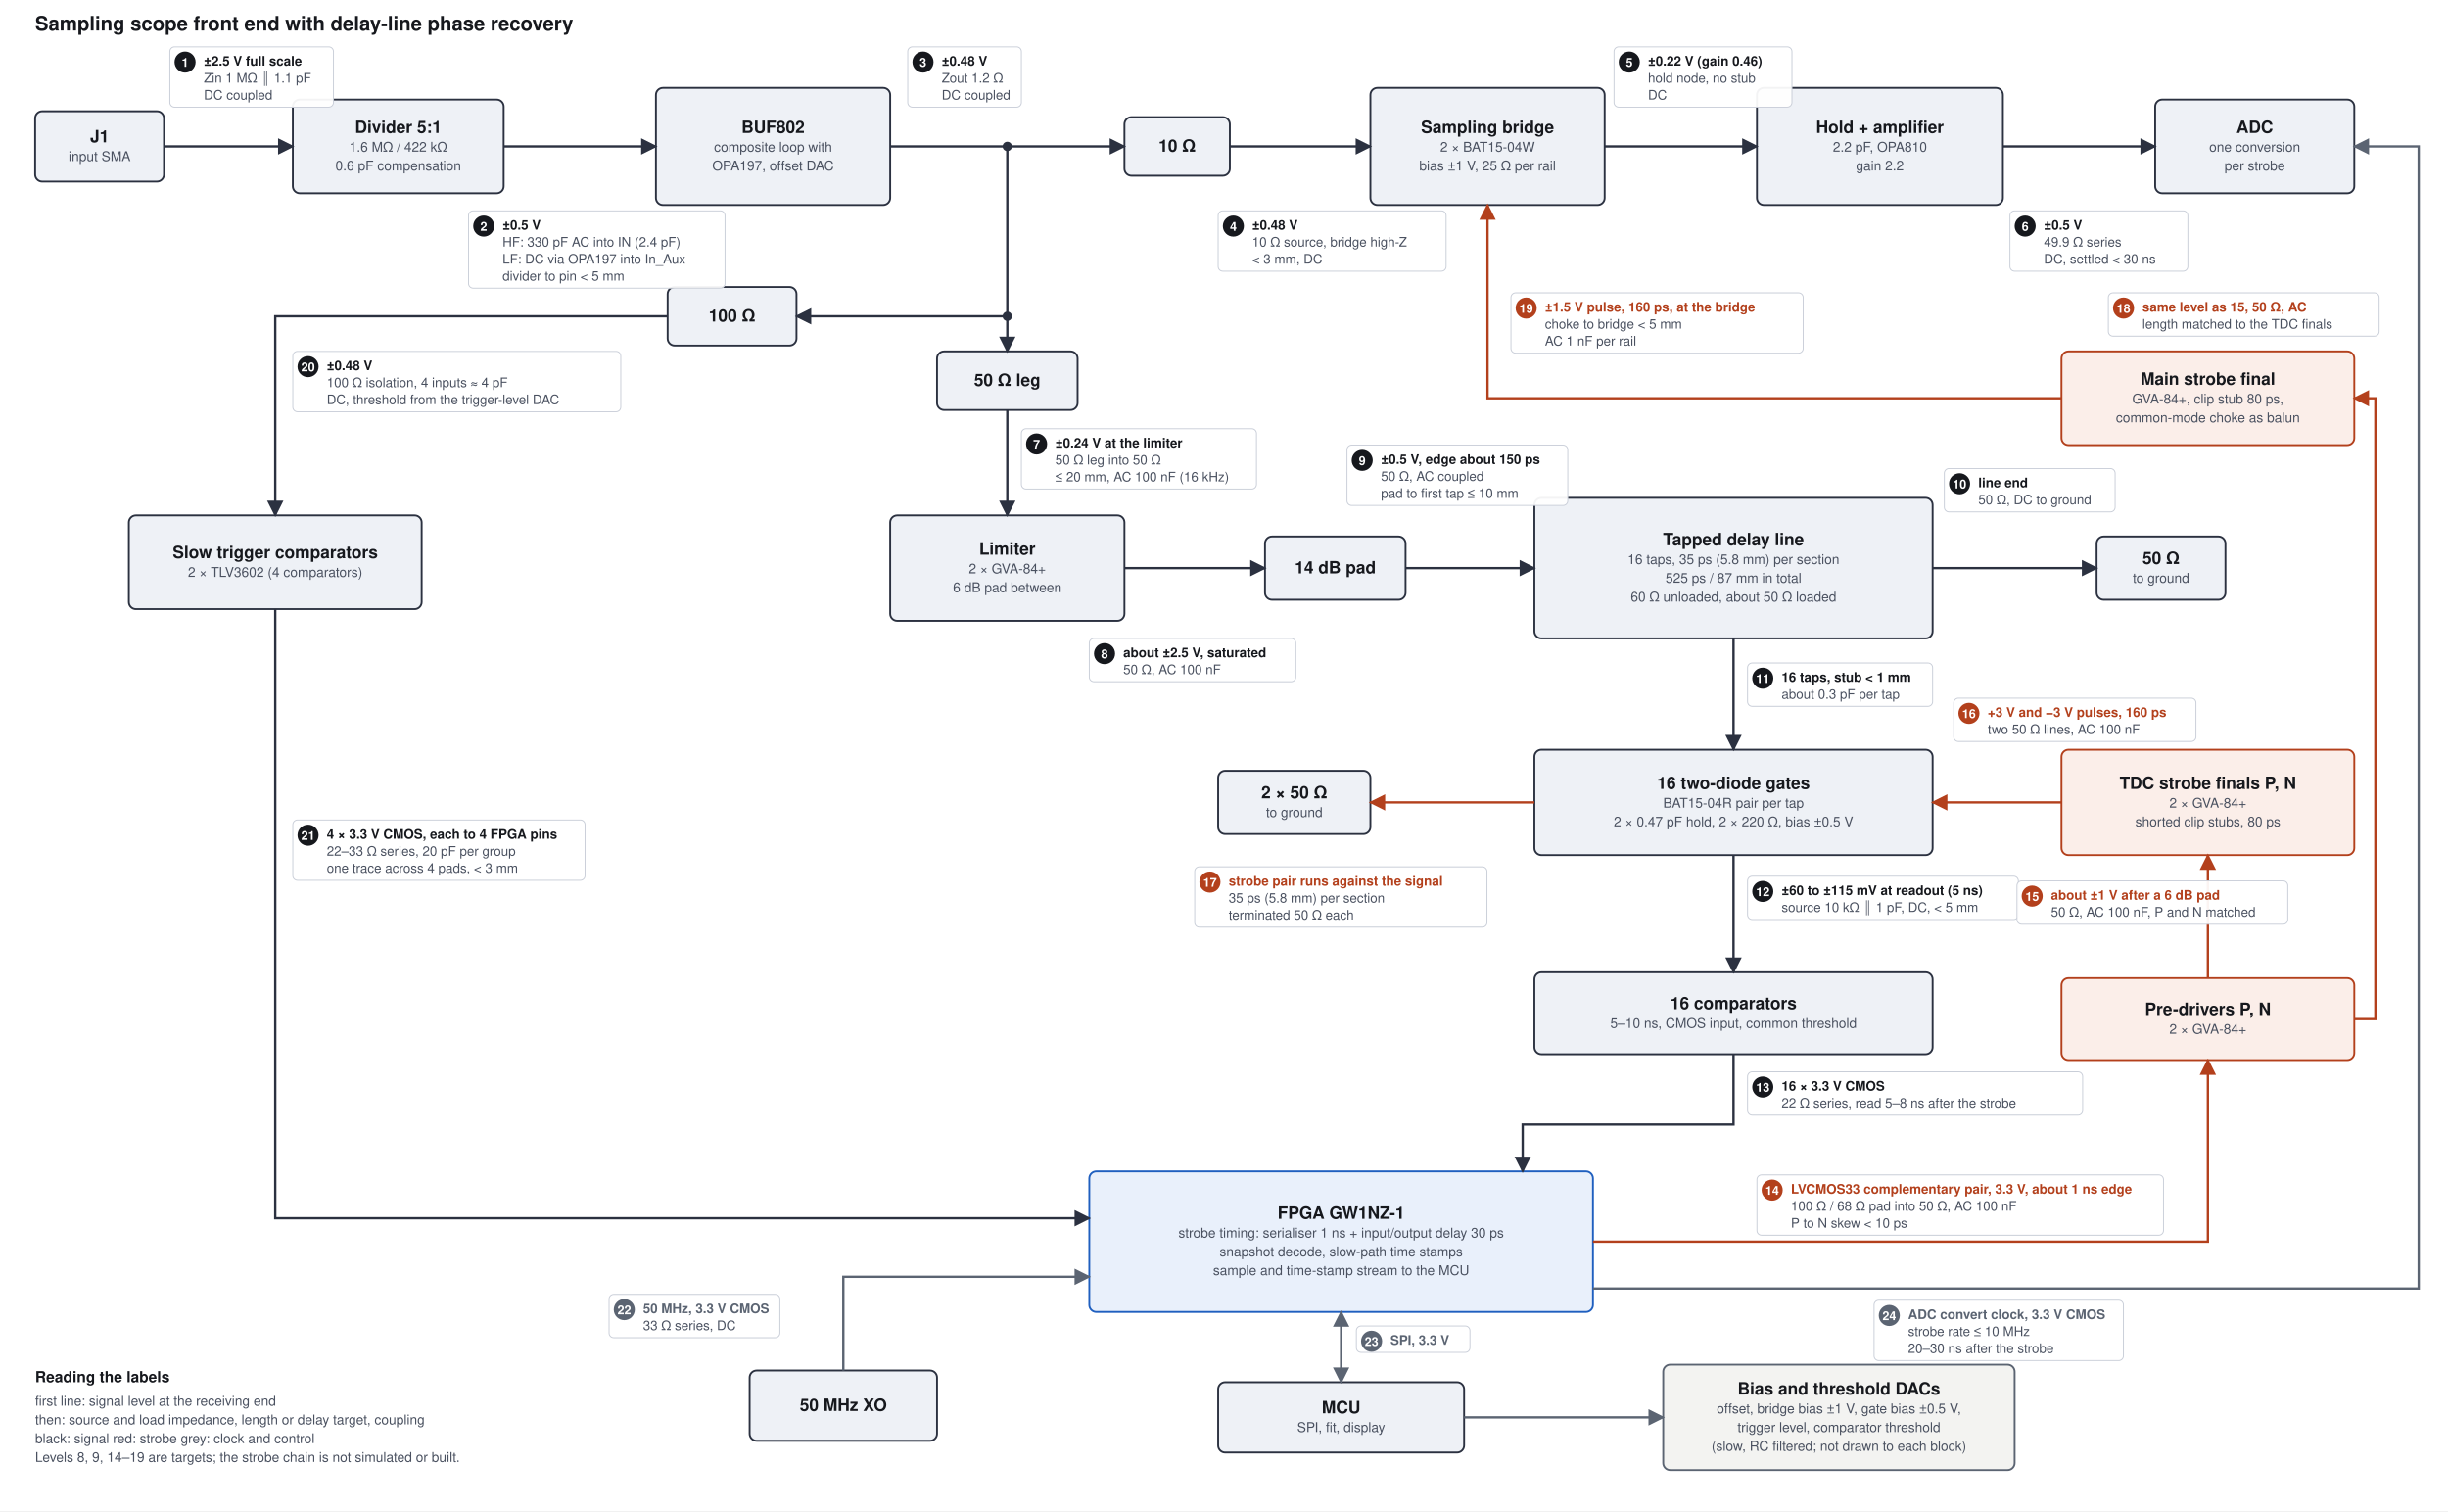
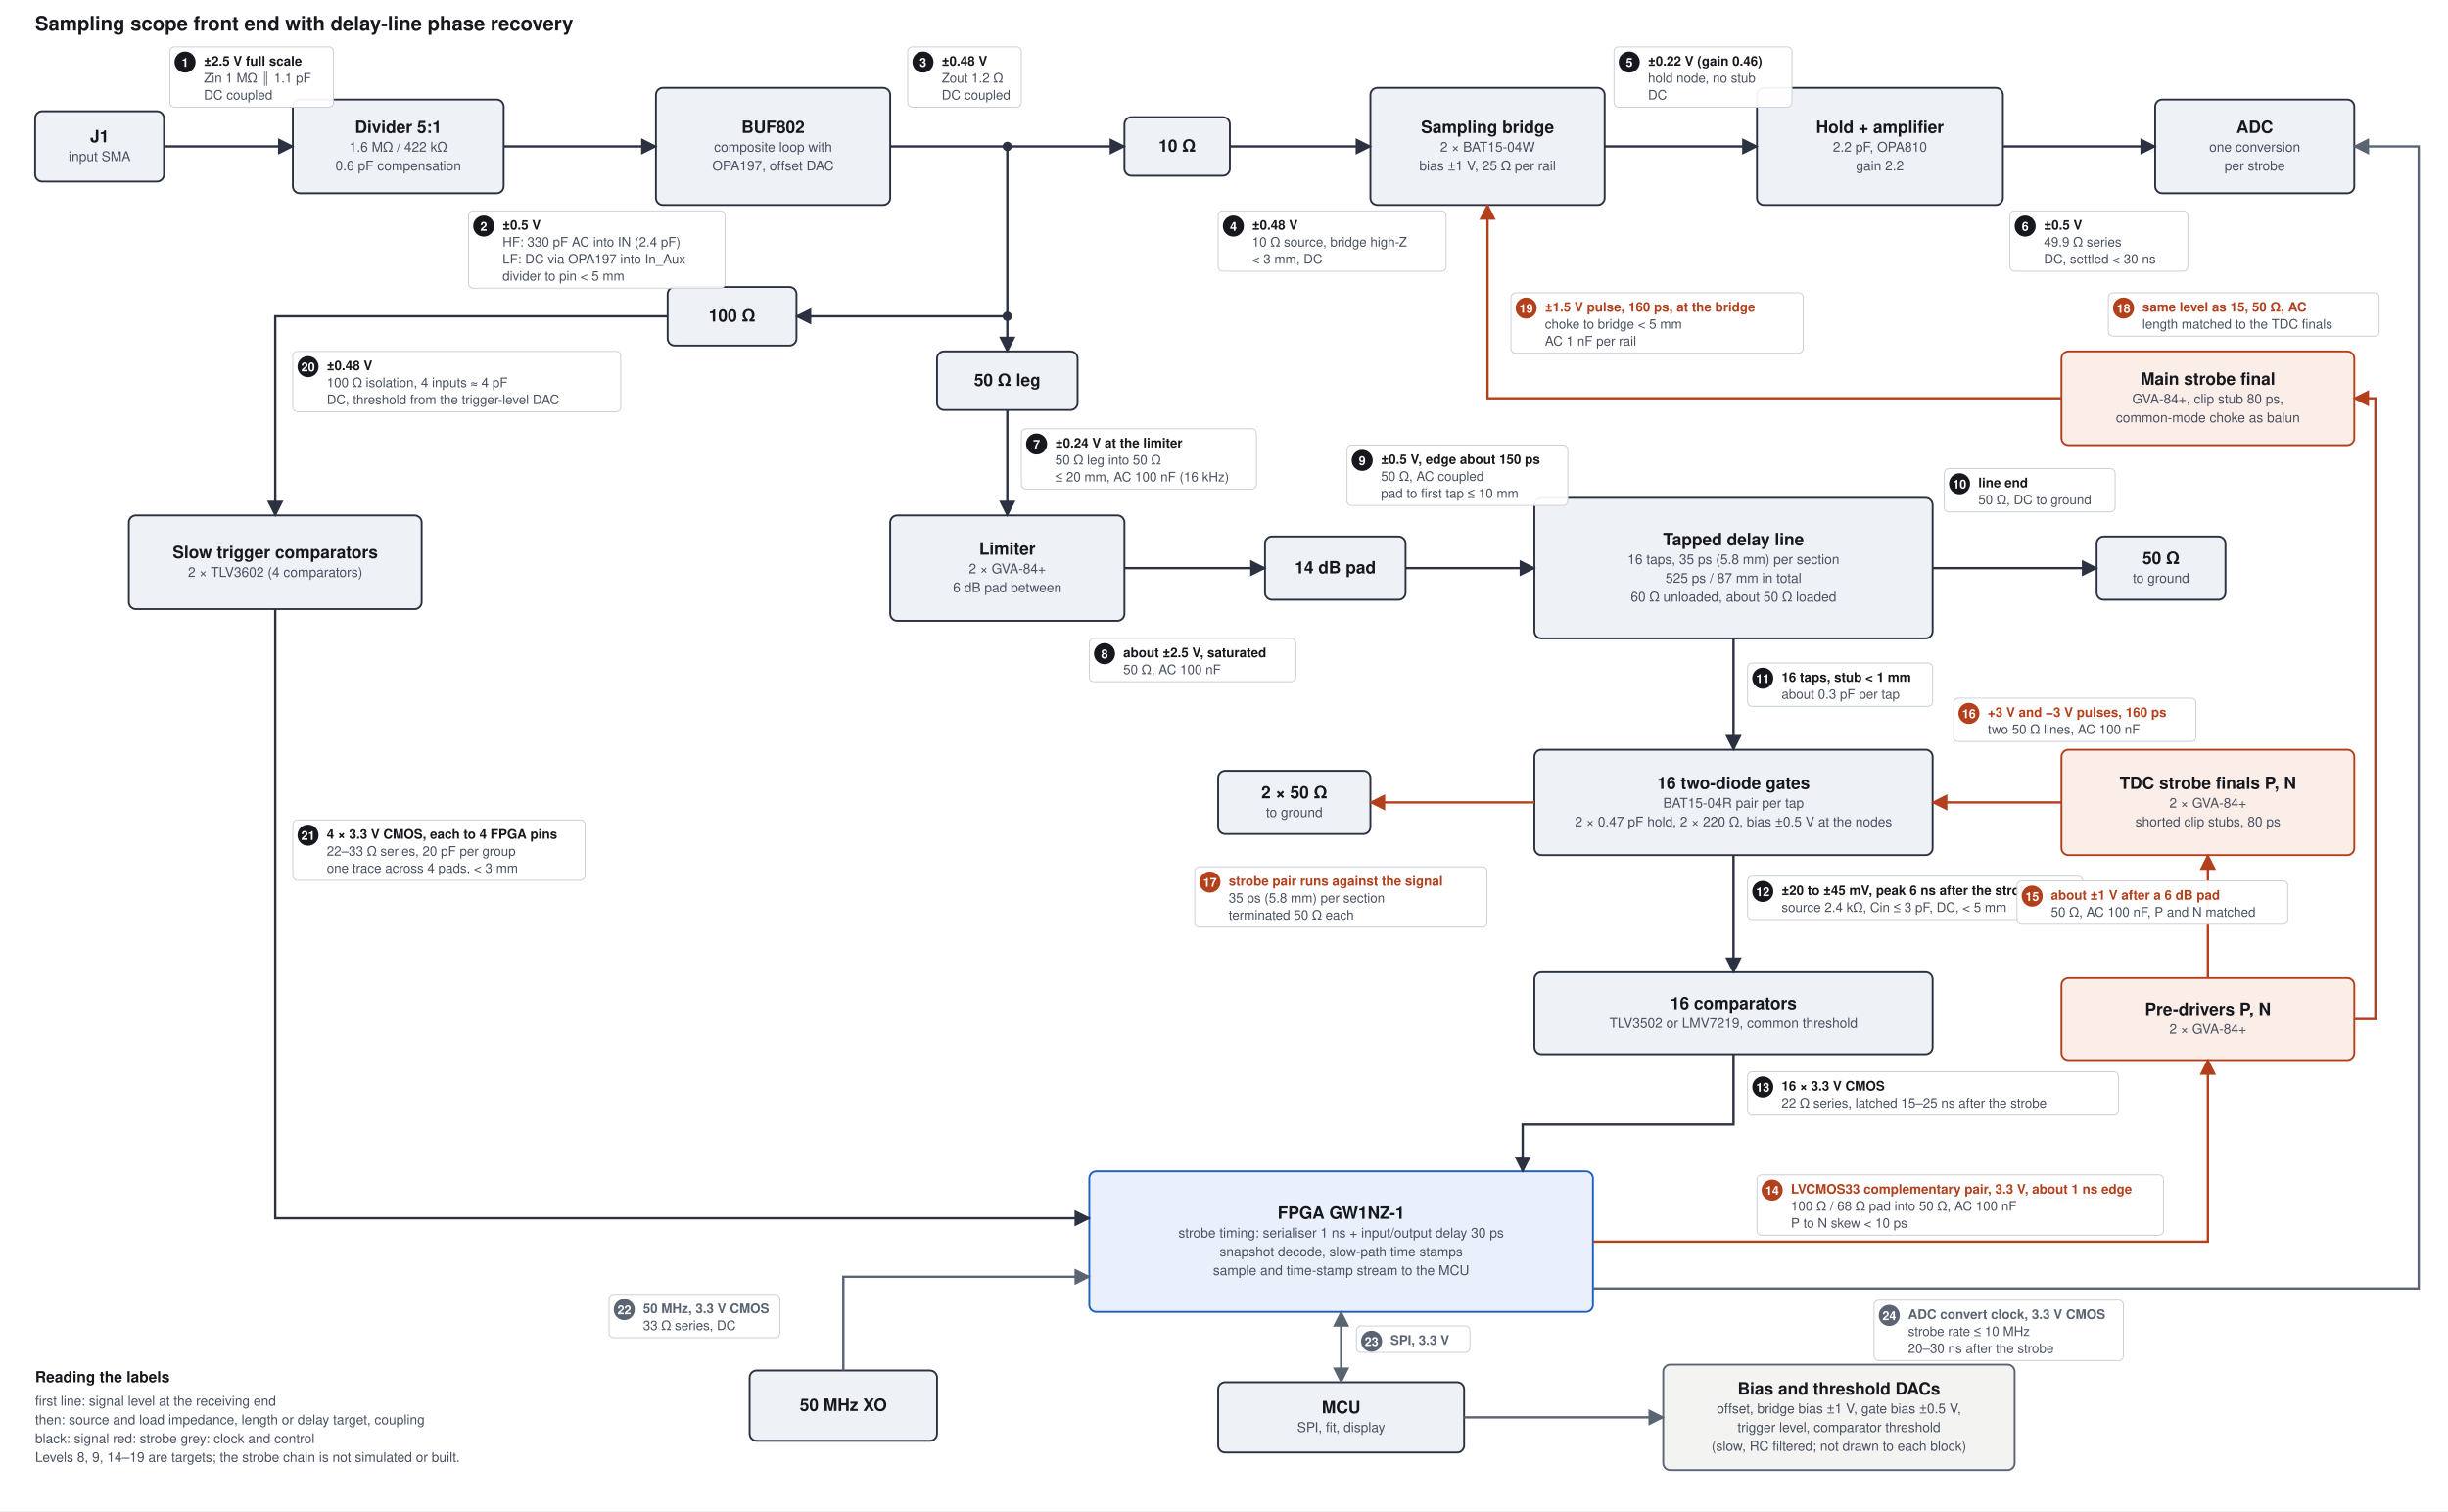
<svg xmlns="http://www.w3.org/2000/svg" viewBox="0 0 2090 1290" width="2090" height="1290" font-family="Helvetica, Arial, sans-serif">
  <defs>
    <marker id="ah-2b3140" viewBox="0 0 10 10" refX="9" refY="5" markerWidth="7" markerHeight="7" orient="auto">
      <path d="M0,0 L10,5 L0,10 z" fill="#2b3140" />
    </marker>
    <marker id="as-2b3140" viewBox="0 0 10 10" refX="1" refY="5" markerWidth="7" markerHeight="7" orient="auto">
      <path d="M10,0 L0,5 L10,10 z" fill="#2b3140" />
    </marker>
    <marker id="ah-b3401c" viewBox="0 0 10 10" refX="9" refY="5" markerWidth="7" markerHeight="7" orient="auto">
      <path d="M0,0 L10,5 L0,10 z" fill="#b3401c" />
    </marker>
    <marker id="as-b3401c" viewBox="0 0 10 10" refX="1" refY="5" markerWidth="7" markerHeight="7" orient="auto">
      <path d="M10,0 L0,5 L10,10 z" fill="#b3401c" />
    </marker>
    <marker id="ah-5b6472" viewBox="0 0 10 10" refX="9" refY="5" markerWidth="7" markerHeight="7" orient="auto">
      <path d="M0,0 L10,5 L0,10 z" fill="#5b6472" />
    </marker>
    <marker id="as-5b6472" viewBox="0 0 10 10" refX="1" refY="5" markerWidth="7" markerHeight="7" orient="auto">
      <path d="M10,0 L0,5 L10,10 z" fill="#5b6472" />
    </marker>
  </defs>
  <rect width="2090" height="1290" fill="#ffffff" />
  <text x="30" y="26" font-size="17" font-weight="700" fill="#16181d">Sampling scope front end with delay-line phase recovery</text>
  <rect x="30" y="95" width="110" height="60" rx="6" fill="#eef1f6" stroke="#2b3140" stroke-width="1.6" />
  <text x="85.0" y="121.5" text-anchor="middle" font-size="14.5" font-weight="700" fill="#16181d">J1</text>
  <text x="85.0" y="137.5" text-anchor="middle" font-size="11.5" fill="#4a5160">input SMA</text>
  <rect x="250" y="85" width="180" height="80" rx="6" fill="#eef1f6" stroke="#2b3140" stroke-width="1.6" />
  <text x="340.0" y="113.5" text-anchor="middle" font-size="14.5" font-weight="700" fill="#16181d">Divider 5:1</text>
  <text x="340.0" y="129.5" text-anchor="middle" font-size="11.5" fill="#4a5160">1.6 MΩ / 422 kΩ</text>
  <text x="340.0" y="145.5" text-anchor="middle" font-size="11.5" fill="#4a5160">0.6 pF compensation</text>
  <rect x="560" y="75" width="200" height="100" rx="6" fill="#eef1f6" stroke="#2b3140" stroke-width="1.6" />
  <text x="660.0" y="113.5" text-anchor="middle" font-size="14.5" font-weight="700" fill="#16181d">BUF802</text>
  <text x="660.0" y="129.5" text-anchor="middle" font-size="11.5" fill="#4a5160">composite loop with</text>
  <text x="660.0" y="145.5" text-anchor="middle" font-size="11.5" fill="#4a5160">OPA197, offset DAC</text>
  <rect x="960" y="100" width="90" height="50" rx="6" fill="#eef1f6" stroke="#2b3140" stroke-width="1.6" />
  <text x="1005.0" y="129.5" text-anchor="middle" font-size="14.5" font-weight="700" fill="#16181d">10 Ω</text>
  <rect x="1170" y="75" width="200" height="100" rx="6" fill="#eef1f6" stroke="#2b3140" stroke-width="1.6" />
  <text x="1270.0" y="113.5" text-anchor="middle" font-size="14.5" font-weight="700" fill="#16181d">Sampling bridge</text>
  <text x="1270.0" y="129.5" text-anchor="middle" font-size="11.5" fill="#4a5160">2 × BAT15-04W</text>
  <text x="1270.0" y="145.5" text-anchor="middle" font-size="11.5" fill="#4a5160">bias ±1 V, 25 Ω per rail</text>
  <rect x="1500" y="75" width="210" height="100" rx="6" fill="#eef1f6" stroke="#2b3140" stroke-width="1.6" />
  <text x="1605.0" y="113.5" text-anchor="middle" font-size="14.5" font-weight="700" fill="#16181d">Hold + amplifier</text>
  <text x="1605.0" y="129.5" text-anchor="middle" font-size="11.5" fill="#4a5160">2.2 pF, OPA810</text>
  <text x="1605.0" y="145.5" text-anchor="middle" font-size="11.5" fill="#4a5160">gain 2.2</text>
  <rect x="1840" y="85" width="170" height="80" rx="6" fill="#eef1f6" stroke="#2b3140" stroke-width="1.6" />
  <text x="1925.0" y="113.5" text-anchor="middle" font-size="14.5" font-weight="700" fill="#16181d">ADC</text>
  <text x="1925.0" y="129.5" text-anchor="middle" font-size="11.5" fill="#4a5160">one conversion</text>
  <text x="1925.0" y="145.5" text-anchor="middle" font-size="11.5" fill="#4a5160">per strobe</text>
  <rect x="800" y="300" width="120" height="50" rx="6" fill="#eef1f6" stroke="#2b3140" stroke-width="1.6" />
  <text x="860.0" y="329.5" text-anchor="middle" font-size="14.5" font-weight="700" fill="#16181d">50 Ω leg</text>
  <rect x="760" y="440" width="200" height="90" rx="6" fill="#eef1f6" stroke="#2b3140" stroke-width="1.6" />
  <text x="860.0" y="473.5" text-anchor="middle" font-size="14.5" font-weight="700" fill="#16181d">Limiter</text>
  <text x="860.0" y="489.5" text-anchor="middle" font-size="11.5" fill="#4a5160">2 × GVA-84+</text>
  <text x="860.0" y="505.5" text-anchor="middle" font-size="11.5" fill="#4a5160">6 dB pad between</text>
  <rect x="1080" y="458" width="120" height="54" rx="6" fill="#eef1f6" stroke="#2b3140" stroke-width="1.6" />
  <text x="1140.0" y="489.5" text-anchor="middle" font-size="14.5" font-weight="700" fill="#16181d">14 dB pad</text>
  <rect x="1310" y="425" width="340" height="120" rx="6" fill="#eef1f6" stroke="#2b3140" stroke-width="1.6" />
  <text x="1480.0" y="465.5" text-anchor="middle" font-size="14.5" font-weight="700" fill="#16181d">Tapped delay line</text>
  <text x="1480.0" y="481.5" text-anchor="middle" font-size="11.5" fill="#4a5160">16 taps, 35 ps (5.8 mm) per section</text>
  <text x="1480.0" y="497.5" text-anchor="middle" font-size="11.5" fill="#4a5160">525 ps / 87 mm in total</text>
  <text x="1480.0" y="513.5" text-anchor="middle" font-size="11.5" fill="#4a5160">60 Ω unloaded, about 50 Ω loaded</text>
  <rect x="1790" y="458" width="110" height="54" rx="6" fill="#eef1f6" stroke="#2b3140" stroke-width="1.6" />
  <text x="1845.0" y="481.5" text-anchor="middle" font-size="14.5" font-weight="700" fill="#16181d">50 Ω</text>
  <text x="1845.0" y="497.5" text-anchor="middle" font-size="11.5" fill="#4a5160">to ground</text>
  <rect x="1310" y="640" width="340" height="90" rx="6" fill="#eef1f6" stroke="#2b3140" stroke-width="1.6" />
  <text x="1480.0" y="673.5" text-anchor="middle" font-size="14.5" font-weight="700" fill="#16181d">16 two-diode gates</text>
  <text x="1480.0" y="689.5" text-anchor="middle" font-size="11.5" fill="#4a5160">BAT15-04R pair per tap</text>
-   <text x="1480.0" y="705.5" text-anchor="middle" font-size="11.5" fill="#4a5160">2 × 0.47 pF hold, 2 × 220 Ω, bias ±0.5 V</text>
+   <text x="1480.0" y="705.5" text-anchor="middle" font-size="11.5" fill="#4a5160">2 × 0.47 pF hold, 2 × 220 Ω, bias ±0.5 V at the nodes</text>
  <rect x="1040" y="658" width="130" height="54" rx="6" fill="#eef1f6" stroke="#2b3140" stroke-width="1.6" />
  <text x="1105.0" y="681.5" text-anchor="middle" font-size="14.5" font-weight="700" fill="#16181d">2 × 50 Ω</text>
  <text x="1105.0" y="697.5" text-anchor="middle" font-size="11.5" fill="#4a5160">to ground</text>
  <rect x="1310" y="830" width="340" height="70" rx="6" fill="#eef1f6" stroke="#2b3140" stroke-width="1.6" />
  <text x="1480.0" y="861.5" text-anchor="middle" font-size="14.5" font-weight="700" fill="#16181d">16 comparators</text>
-   <text x="1480.0" y="877.5" text-anchor="middle" font-size="11.5" fill="#4a5160">5–10 ns, CMOS input, common threshold</text>
+   <text x="1480.0" y="877.5" text-anchor="middle" font-size="11.5" fill="#4a5160">TLV3502 or LMV7219, common threshold</text>
  <rect x="1760" y="640" width="250" height="90" rx="6" fill="#fbeee9" stroke="#b3401c" stroke-width="1.6" />
  <text x="1885.0" y="673.5" text-anchor="middle" font-size="14.5" font-weight="700" fill="#16181d">TDC strobe finals P, N</text>
  <text x="1885.0" y="689.5" text-anchor="middle" font-size="11.5" fill="#4a5160">2 × GVA-84+</text>
  <text x="1885.0" y="705.5" text-anchor="middle" font-size="11.5" fill="#4a5160">shorted clip stubs, 80 ps</text>
  <rect x="1760" y="300" width="250" height="80" rx="6" fill="#fbeee9" stroke="#b3401c" stroke-width="1.6" />
  <text x="1885.0" y="328.5" text-anchor="middle" font-size="14.5" font-weight="700" fill="#16181d">Main strobe final</text>
  <text x="1885.0" y="344.5" text-anchor="middle" font-size="11.5" fill="#4a5160">GVA-84+, clip stub 80 ps,</text>
  <text x="1885.0" y="360.5" text-anchor="middle" font-size="11.5" fill="#4a5160">common-mode choke as balun</text>
  <rect x="1760" y="835" width="250" height="70" rx="6" fill="#fbeee9" stroke="#b3401c" stroke-width="1.6" />
  <text x="1885.0" y="866.5" text-anchor="middle" font-size="14.5" font-weight="700" fill="#16181d">Pre-drivers P, N</text>
  <text x="1885.0" y="882.5" text-anchor="middle" font-size="11.5" fill="#4a5160">2 × GVA-84+</text>
  <rect x="930" y="1000" width="430" height="120" rx="6" fill="#e9f0fb" stroke="#1f5fbf" stroke-width="1.6" />
  <text x="1145.0" y="1040.5" text-anchor="middle" font-size="14.5" font-weight="700" fill="#16181d">FPGA  GW1NZ-1</text>
  <text x="1145.0" y="1056.5" text-anchor="middle" font-size="11.5" fill="#4a5160">strobe timing: serialiser 1 ns + input/output delay 30 ps</text>
  <text x="1145.0" y="1072.5" text-anchor="middle" font-size="11.5" fill="#4a5160">snapshot decode, slow-path time stamps</text>
  <text x="1145.0" y="1088.5" text-anchor="middle" font-size="11.5" fill="#4a5160">sample and time-stamp stream to the MCU</text>
  <rect x="110" y="440" width="250" height="80" rx="6" fill="#eef1f6" stroke="#2b3140" stroke-width="1.6" />
  <text x="235.0" y="476.5" text-anchor="middle" font-size="14.5" font-weight="700" fill="#16181d">Slow trigger comparators</text>
  <text x="235.0" y="492.5" text-anchor="middle" font-size="11.5" fill="#4a5160">2 × TLV3602 (4 comparators)</text>
  <rect x="570" y="245" width="110" height="50" rx="6" fill="#eef1f6" stroke="#2b3140" stroke-width="1.6" />
  <text x="625.0" y="274.5" text-anchor="middle" font-size="14.5" font-weight="700" fill="#16181d">100 Ω</text>
  <rect x="640" y="1170" width="160" height="60" rx="6" fill="#eef1f6" stroke="#2b3140" stroke-width="1.6" />
  <text x="720.0" y="1204.5" text-anchor="middle" font-size="14.5" font-weight="700" fill="#16181d">50 MHz XO</text>
  <rect x="1040" y="1180" width="210" height="60" rx="6" fill="#eef1f6" stroke="#2b3140" stroke-width="1.6" />
  <text x="1145.0" y="1206.5" text-anchor="middle" font-size="14.5" font-weight="700" fill="#16181d">MCU</text>
  <text x="1145.0" y="1222.5" text-anchor="middle" font-size="11.5" fill="#4a5160">SPI, fit, display</text>
  <rect x="1420" y="1165" width="300" height="90" rx="6" fill="#f3f3f1" stroke="#5b6472" stroke-width="1.6" />
  <text x="1570.0" y="1190.5" text-anchor="middle" font-size="14.5" font-weight="700" fill="#16181d">Bias and threshold DACs</text>
  <text x="1570.0" y="1206.5" text-anchor="middle" font-size="11.5" fill="#4a5160">offset, bridge bias ±1 V, gate bias ±0.5 V,</text>
  <text x="1570.0" y="1222.5" text-anchor="middle" font-size="11.5" fill="#4a5160">trigger level, comparator threshold</text>
  <text x="1570.0" y="1238.5" text-anchor="middle" font-size="11.5" fill="#4a5160">(slow, RC filtered; not drawn to each block)</text>
  <path d="M140,125 L250,125" fill="none" stroke="#2b3140" stroke-width="2" marker-end="url(#ah-2b3140)" />
  <rect x="145" y="40" width="139.7" height="51.5" rx="4" fill="#ffffff" fill-opacity="0.94" stroke="#c9ced8" stroke-width="0.8" />
  <circle cx="158" cy="53" r="9" fill="#16181d" />
  <text x="158" y="57" text-anchor="middle" font-size="10.5" font-weight="700" fill="#fff">1</text>
  <text x="174" y="56.0" font-size="11.2" font-weight="700" fill="#16181d">±2.5 V full scale</text>
  <text x="174" y="70.5" font-size="11.2" fill="#4a5160">Zin 1 MΩ ∥ 1.1 pF</text>
  <text x="174" y="85.0" font-size="11.2" fill="#4a5160">DC coupled</text>
  <path d="M430,125 L560,125" fill="none" stroke="#2b3140" stroke-width="2" marker-end="url(#ah-2b3140)" />
  <rect x="400" y="180" width="219.0" height="66.0" rx="4" fill="#ffffff" fill-opacity="0.94" stroke="#c9ced8" stroke-width="0.8" />
  <circle cx="413" cy="193" r="9" fill="#16181d" />
  <text x="413" y="197" text-anchor="middle" font-size="10.5" font-weight="700" fill="#fff">2</text>
  <text x="429" y="196.0" font-size="11.2" font-weight="700" fill="#16181d">±0.5 V</text>
  <text x="429" y="210.5" font-size="11.2" fill="#4a5160">HF: 330 pF AC into IN (2.4 pF)</text>
  <text x="429" y="225.0" font-size="11.2" fill="#4a5160">LF: DC via OPA197 into In_Aux</text>
  <text x="429" y="239.5" font-size="11.2" fill="#4a5160">divider to pin &lt; 5 mm</text>
  <path d="M760,125 L960,125" fill="none" stroke="#2b3140" stroke-width="2" marker-end="url(#ah-2b3140)" />
  <circle cx="860" cy="125" r="4" fill="#2b3140" />
  <rect x="775" y="40" width="97.0" height="51.5" rx="4" fill="#ffffff" fill-opacity="0.94" stroke="#c9ced8" stroke-width="0.8" />
  <circle cx="788" cy="53" r="9" fill="#16181d" />
  <text x="788" y="57" text-anchor="middle" font-size="10.5" font-weight="700" fill="#fff">3</text>
  <text x="804" y="56.0" font-size="11.2" font-weight="700" fill="#16181d">±0.48 V</text>
  <text x="804" y="70.5" font-size="11.2" fill="#4a5160">Zout 1.2 Ω</text>
  <text x="804" y="85.0" font-size="11.2" fill="#4a5160">DC coupled</text>
  <path d="M1050,125 L1170,125" fill="none" stroke="#2b3140" stroke-width="2" marker-end="url(#ah-2b3140)" />
  <rect x="1040" y="180" width="194.6" height="51.5" rx="4" fill="#ffffff" fill-opacity="0.94" stroke="#c9ced8" stroke-width="0.8" />
  <circle cx="1053" cy="193" r="9" fill="#16181d" />
  <text x="1053" y="197" text-anchor="middle" font-size="10.5" font-weight="700" fill="#fff">4</text>
  <text x="1069" y="196.0" font-size="11.2" font-weight="700" fill="#16181d">±0.48 V</text>
  <text x="1069" y="210.5" font-size="11.2" fill="#4a5160">10 Ω source, bridge high-Z</text>
  <text x="1069" y="225.0" font-size="11.2" fill="#4a5160">&lt; 3 mm, DC</text>
  <path d="M1370,125 L1500,125" fill="none" stroke="#2b3140" stroke-width="2" marker-end="url(#ah-2b3140)" />
  <rect x="1378" y="40" width="151.9" height="51.5" rx="4" fill="#ffffff" fill-opacity="0.94" stroke="#c9ced8" stroke-width="0.8" />
  <circle cx="1391" cy="53" r="9" fill="#16181d" />
  <text x="1391" y="57" text-anchor="middle" font-size="10.5" font-weight="700" fill="#fff">5</text>
  <text x="1407" y="56.0" font-size="11.2" font-weight="700" fill="#16181d">±0.22 V (gain 0.46)</text>
  <text x="1407" y="70.5" font-size="11.2" fill="#4a5160">hold node, no stub</text>
  <text x="1407" y="85.0" font-size="11.2" fill="#4a5160">DC</text>
  <path d="M1710,125 L1840,125" fill="none" stroke="#2b3140" stroke-width="2" marker-end="url(#ah-2b3140)" />
  <rect x="1716" y="180" width="151.9" height="51.5" rx="4" fill="#ffffff" fill-opacity="0.94" stroke="#c9ced8" stroke-width="0.8" />
  <circle cx="1729" cy="193" r="9" fill="#16181d" />
  <text x="1729" y="197" text-anchor="middle" font-size="10.5" font-weight="700" fill="#fff">6</text>
  <text x="1745" y="196.0" font-size="11.2" font-weight="700" fill="#16181d">±0.5 V</text>
  <text x="1745" y="210.5" font-size="11.2" fill="#4a5160">49.9 Ω series</text>
  <text x="1745" y="225.0" font-size="11.2" fill="#4a5160">DC, settled &lt; 30 ns</text>
  <path d="M860,125 L860,300" fill="none" stroke="#2b3140" stroke-width="2" marker-end="url(#ah-2b3140)" />
  <path d="M860,350 L860,440" fill="none" stroke="#2b3140" stroke-width="2" marker-end="url(#ah-2b3140)" />
  <rect x="872" y="366" width="200.7" height="51.5" rx="4" fill="#ffffff" fill-opacity="0.94" stroke="#c9ced8" stroke-width="0.8" />
  <circle cx="885" cy="379" r="9" fill="#16181d" />
  <text x="885" y="383" text-anchor="middle" font-size="10.5" font-weight="700" fill="#fff">7</text>
  <text x="901" y="382.0" font-size="11.2" font-weight="700" fill="#16181d">±0.24 V at the limiter</text>
  <text x="901" y="396.5" font-size="11.2" fill="#4a5160">50 Ω leg into 50 Ω</text>
  <text x="901" y="411.0" font-size="11.2" fill="#4a5160">≤ 20 mm, AC 100 nF (16 kHz)</text>
  <path d="M960,485 L1080,485" fill="none" stroke="#2b3140" stroke-width="2" marker-end="url(#ah-2b3140)" />
  <rect x="930" y="545" width="176.3" height="37.0" rx="4" fill="#ffffff" fill-opacity="0.94" stroke="#c9ced8" stroke-width="0.8" />
  <circle cx="943" cy="558" r="9" fill="#16181d" />
  <text x="943" y="562" text-anchor="middle" font-size="10.5" font-weight="700" fill="#fff">8</text>
  <text x="959" y="561.0" font-size="11.2" font-weight="700" fill="#16181d">about ±2.5 V, saturated</text>
  <text x="959" y="575.5" font-size="11.2" fill="#4a5160">50 Ω, AC 100 nF</text>
  <path d="M1200,485 L1310,485" fill="none" stroke="#2b3140" stroke-width="2" marker-end="url(#ah-2b3140)" />
  <rect x="1150" y="380" width="188.5" height="51.5" rx="4" fill="#ffffff" fill-opacity="0.94" stroke="#c9ced8" stroke-width="0.8" />
  <circle cx="1163" cy="393" r="9" fill="#16181d" />
  <text x="1163" y="397" text-anchor="middle" font-size="10.5" font-weight="700" fill="#fff">9</text>
  <text x="1179" y="396.0" font-size="11.2" font-weight="700" fill="#16181d">±0.5 V, edge about 150 ps</text>
  <text x="1179" y="410.5" font-size="11.2" fill="#4a5160">50 Ω, AC coupled</text>
  <text x="1179" y="425.0" font-size="11.2" fill="#4a5160">pad to first tap ≤ 10 mm</text>
  <path d="M1650,485 L1790,485" fill="none" stroke="#2b3140" stroke-width="2" marker-end="url(#ah-2b3140)" />
  <rect x="1660" y="400" width="145.8" height="37.0" rx="4" fill="#ffffff" fill-opacity="0.94" stroke="#c9ced8" stroke-width="0.8" />
  <circle cx="1673" cy="413" r="9" fill="#16181d" />
  <text x="1673" y="417" text-anchor="middle" font-size="10.5" font-weight="700" fill="#fff">10</text>
  <text x="1689" y="416.0" font-size="11.2" font-weight="700" fill="#16181d">line end</text>
  <text x="1689" y="430.5" font-size="11.2" fill="#4a5160">50 Ω, DC to ground</text>
  <path d="M1480,545 L1480,640" fill="none" stroke="#2b3140" stroke-width="2" marker-end="url(#ah-2b3140)" />
  <rect x="1492" y="566" width="158.0" height="37.0" rx="4" fill="#ffffff" fill-opacity="0.94" stroke="#c9ced8" stroke-width="0.8" />
  <circle cx="1505" cy="579" r="9" fill="#16181d" />
  <text x="1505" y="583" text-anchor="middle" font-size="10.5" font-weight="700" fill="#fff">11</text>
  <text x="1521" y="582.0" font-size="11.2" font-weight="700" fill="#16181d">16 taps, stub &lt; 1 mm</text>
  <text x="1521" y="596.5" font-size="11.2" fill="#4a5160">about 0.3 pF per tap</text>
  <path d="M1480,730 L1480,830" fill="none" stroke="#2b3140" stroke-width="2" marker-end="url(#ah-2b3140)" />
-   <rect x="1492" y="748" width="231.2" height="37.0" rx="4" fill="#ffffff" fill-opacity="0.94" stroke="#c9ced8" stroke-width="0.8" />
+   <rect x="1492" y="748" width="286.1" height="37.0" rx="4" fill="#ffffff" fill-opacity="0.94" stroke="#c9ced8" stroke-width="0.8" />
  <circle cx="1505" cy="761" r="9" fill="#16181d" />
  <text x="1505" y="765" text-anchor="middle" font-size="10.5" font-weight="700" fill="#fff">12</text>
-   <text x="1521" y="764.0" font-size="11.2" font-weight="700" fill="#16181d">±60 to ±115 mV at readout (5 ns)</text>
-   <text x="1521" y="778.5" font-size="11.2" fill="#4a5160">source 10 kΩ ∥ 1 pF, DC, &lt; 5 mm</text>
+   <text x="1521" y="764.0" font-size="11.2" font-weight="700" fill="#16181d">±20 to ±45 mV, peak 6 ns after the strobe</text>
+   <text x="1521" y="778.5" font-size="11.2" fill="#4a5160">source 2.4 kΩ, Cin ≤ 3 pF, DC, &lt; 5 mm</text>
  <path d="M1480,900 L1480,960 L1300,960 L1300,1000" fill="none" stroke="#2b3140" stroke-width="2" marker-end="url(#ah-2b3140)" />
-   <rect x="1492" y="915" width="286.1" height="37.0" rx="4" fill="#ffffff" fill-opacity="0.94" stroke="#c9ced8" stroke-width="0.8" />
+   <rect x="1492" y="915" width="316.6" height="37.0" rx="4" fill="#ffffff" fill-opacity="0.94" stroke="#c9ced8" stroke-width="0.8" />
  <circle cx="1505" cy="928" r="9" fill="#16181d" />
  <text x="1505" y="932" text-anchor="middle" font-size="10.5" font-weight="700" fill="#fff">13</text>
  <text x="1521" y="931.0" font-size="11.2" font-weight="700" fill="#16181d">16 × 3.3 V CMOS</text>
-   <text x="1521" y="945.5" font-size="11.2" fill="#4a5160">22 Ω series, read 5–8 ns after the strobe</text>
+   <text x="1521" y="945.5" font-size="11.2" fill="#4a5160">22 Ω series, latched 15–25 ns after the strobe</text>
  <path d="M1360,1060 L1885,1060 L1885,905" fill="none" stroke="#b3401c" stroke-width="2" marker-end="url(#ah-b3401c)" />
  <rect x="1500" y="1003" width="347.1" height="51.5" rx="4" fill="#ffffff" fill-opacity="0.94" stroke="#c9ced8" stroke-width="0.8" />
  <circle cx="1513" cy="1016" r="9" fill="#b3401c" />
  <text x="1513" y="1020" text-anchor="middle" font-size="10.5" font-weight="700" fill="#fff">14</text>
  <text x="1529" y="1019.0" font-size="11.2" font-weight="700" fill="#b3401c">LVCMOS33 complementary pair, 3.3 V, about 1 ns edge</text>
  <text x="1529" y="1033.5" font-size="11.2" fill="#4a5160">100 Ω / 68 Ω pad into 50 Ω, AC 100 nF</text>
  <text x="1529" y="1048.0" font-size="11.2" fill="#4a5160">P to N skew &lt; 10 ps</text>
  <path d="M1885,835 L1885,730" fill="none" stroke="#b3401c" stroke-width="2" marker-end="url(#ah-b3401c)" />
  <rect x="1722" y="752" width="231.2" height="37.0" rx="4" fill="#ffffff" fill-opacity="0.94" stroke="#c9ced8" stroke-width="0.8" />
  <circle cx="1735" cy="765" r="9" fill="#b3401c" />
  <text x="1735" y="769" text-anchor="middle" font-size="10.5" font-weight="700" fill="#fff">15</text>
  <text x="1751" y="768.0" font-size="11.2" font-weight="700" fill="#b3401c">about ±1 V after a 6 dB pad</text>
  <text x="1751" y="782.5" font-size="11.2" fill="#4a5160">50 Ω, AC 100 nF, P and N matched</text>
  <path d="M1760,685 L1650,685" fill="none" stroke="#b3401c" stroke-width="2" marker-end="url(#ah-b3401c)" />
  <rect x="1668" y="596" width="206.8" height="37.0" rx="4" fill="#ffffff" fill-opacity="0.94" stroke="#c9ced8" stroke-width="0.8" />
  <circle cx="1681" cy="609" r="9" fill="#b3401c" />
  <text x="1681" y="613" text-anchor="middle" font-size="10.5" font-weight="700" fill="#fff">16</text>
  <text x="1697" y="612.0" font-size="11.2" font-weight="700" fill="#b3401c">+3 V and −3 V pulses, 160 ps</text>
  <text x="1697" y="626.5" font-size="11.2" fill="#4a5160">two 50 Ω lines, AC 100 nF</text>
  <path d="M1310,685 L1170,685" fill="none" stroke="#b3401c" stroke-width="2" marker-end="url(#ah-b3401c)" />
  <rect x="1020" y="740" width="249.5" height="51.5" rx="4" fill="#ffffff" fill-opacity="0.94" stroke="#c9ced8" stroke-width="0.8" />
  <circle cx="1033" cy="753" r="9" fill="#b3401c" />
  <text x="1033" y="757" text-anchor="middle" font-size="10.5" font-weight="700" fill="#fff">17</text>
  <text x="1049" y="756.0" font-size="11.2" font-weight="700" fill="#b3401c">strobe pair runs against the signal</text>
  <text x="1049" y="770.5" font-size="11.2" fill="#4a5160">35 ps (5.8 mm) per section</text>
  <text x="1049" y="785.0" font-size="11.2" fill="#4a5160">terminated 50 Ω each</text>
  <path d="M2010,870 L2028,870 L2028,340 L2010,340" fill="none" stroke="#b3401c" stroke-width="2" marker-end="url(#ah-b3401c)" />
  <rect x="1800" y="250" width="231.2" height="37.0" rx="4" fill="#ffffff" fill-opacity="0.94" stroke="#c9ced8" stroke-width="0.8" />
  <circle cx="1813" cy="263" r="9" fill="#b3401c" />
  <text x="1813" y="267" text-anchor="middle" font-size="10.5" font-weight="700" fill="#fff">18</text>
  <text x="1829" y="266.0" font-size="11.2" font-weight="700" fill="#b3401c">same level as 15, 50 Ω, AC</text>
  <text x="1829" y="280.5" font-size="11.2" fill="#4a5160">length matched to the TDC finals</text>
  <path d="M1760,340 L1270,340 L1270,175" fill="none" stroke="#b3401c" stroke-width="2" marker-end="url(#ah-b3401c)" />
  <rect x="1290" y="250" width="249.5" height="51.5" rx="4" fill="#ffffff" fill-opacity="0.94" stroke="#c9ced8" stroke-width="0.8" />
  <circle cx="1303" cy="263" r="9" fill="#b3401c" />
  <text x="1303" y="267" text-anchor="middle" font-size="10.5" font-weight="700" fill="#fff">19</text>
  <text x="1319" y="266.0" font-size="11.2" font-weight="700" fill="#b3401c">±1.5 V pulse, 160 ps, at the bridge</text>
  <text x="1319" y="280.5" font-size="11.2" fill="#4a5160">choke to bridge &lt; 5 mm</text>
  <text x="1319" y="295.0" font-size="11.2" fill="#4a5160">AC 1 nF per rail</text>
  <path d="M860,270 L680,270" fill="none" stroke="#2b3140" stroke-width="2" marker-end="url(#ah-2b3140)" />
  <circle cx="860" cy="270" r="4" fill="#2b3140" />
  <path d="M570,270 L235,270 L235,440" fill="none" stroke="#2b3140" stroke-width="2" marker-end="url(#ah-2b3140)" />
  <rect x="250" y="300" width="280.0" height="51.5" rx="4" fill="#ffffff" fill-opacity="0.94" stroke="#c9ced8" stroke-width="0.8" />
  <circle cx="263" cy="313" r="9" fill="#16181d" />
  <text x="263" y="317" text-anchor="middle" font-size="10.5" font-weight="700" fill="#fff">20</text>
  <text x="279" y="316.0" font-size="11.2" font-weight="700" fill="#16181d">±0.48 V</text>
  <text x="279" y="330.5" font-size="11.2" fill="#4a5160">100 Ω isolation, 4 inputs ≈ 4 pF</text>
  <text x="279" y="345.0" font-size="11.2" fill="#4a5160">DC, threshold from the trigger-level DAC</text>
  <path d="M235,520 L235,1040 L930,1040" fill="none" stroke="#2b3140" stroke-width="2" marker-end="url(#ah-2b3140)" />
  <rect x="250" y="700" width="249.5" height="51.5" rx="4" fill="#ffffff" fill-opacity="0.94" stroke="#c9ced8" stroke-width="0.8" />
  <circle cx="263" cy="713" r="9" fill="#16181d" />
  <text x="263" y="717" text-anchor="middle" font-size="10.5" font-weight="700" fill="#fff">21</text>
  <text x="279" y="716.0" font-size="11.2" font-weight="700" fill="#16181d">4 × 3.3 V CMOS, each to 4 FPGA pins</text>
  <text x="279" y="730.5" font-size="11.2" fill="#4a5160">22–33 Ω series, 20 pF per group</text>
  <text x="279" y="745.0" font-size="11.2" fill="#4a5160">one trace across 4 pads, &lt; 3 mm</text>
  <path d="M720,1170 L720,1090 L930,1090" fill="none" stroke="#5b6472" stroke-width="2" marker-end="url(#ah-5b6472)" />
  <rect x="520" y="1105" width="145.8" height="37.0" rx="4" fill="#ffffff" fill-opacity="0.94" stroke="#c9ced8" stroke-width="0.8" />
  <circle cx="533" cy="1118" r="9" fill="#5b6472" />
  <text x="533" y="1122" text-anchor="middle" font-size="10.5" font-weight="700" fill="#fff">22</text>
  <text x="549" y="1121.0" font-size="11.2" font-weight="700" fill="#5b6472">50 MHz, 3.3 V CMOS</text>
  <text x="549" y="1135.5" font-size="11.2" fill="#4a5160">33 Ω series, DC</text>
  <path d="M1145,1120 L1145,1180" fill="none" stroke="#5b6472" stroke-width="2" marker-end="url(#ah-5b6472)" marker-start="url(#as-5b6472)" />
  <rect x="1158" y="1132" width="97.0" height="22.5" rx="4" fill="#ffffff" fill-opacity="0.94" stroke="#c9ced8" stroke-width="0.8" />
  <circle cx="1171" cy="1145" r="9" fill="#5b6472" />
  <text x="1171" y="1149" text-anchor="middle" font-size="10.5" font-weight="700" fill="#fff">23</text>
  <text x="1187" y="1148.0" font-size="11.2" font-weight="700" fill="#5b6472">SPI, 3.3 V</text>
  <path d="M1250,1210 L1420,1210" fill="none" stroke="#5b6472" stroke-width="2" marker-end="url(#ah-5b6472)" />
  <path d="M1360,1100 L2065,1100 L2065,125 L2010,125" fill="none" stroke="#5b6472" stroke-width="2" marker-end="url(#ah-5b6472)" />
  <rect x="1600" y="1110" width="212.9" height="51.5" rx="4" fill="#ffffff" fill-opacity="0.94" stroke="#c9ced8" stroke-width="0.8" />
  <circle cx="1613" cy="1123" r="9" fill="#5b6472" />
  <text x="1613" y="1127" text-anchor="middle" font-size="10.5" font-weight="700" fill="#fff">24</text>
  <text x="1629" y="1126.0" font-size="11.2" font-weight="700" fill="#5b6472">ADC convert clock, 3.3 V CMOS</text>
  <text x="1629" y="1140.5" font-size="11.2" fill="#4a5160">strobe rate ≤ 10 MHz</text>
  <text x="1629" y="1155.0" font-size="11.2" fill="#4a5160">20–30 ns after the strobe</text>
  <text x="30" y="1180" font-size="13" font-weight="700" fill="#16181d">Reading the labels</text>
  <text x="30" y="1200" font-size="11.5" fill="#4a5160">first line: signal level at the receiving end</text>
  <text x="30" y="1216" font-size="11.5" fill="#4a5160">then: source and load impedance, length or delay target, coupling</text>
  <text x="30" y="1232" font-size="11.5" fill="#4a5160">black: signal   red: strobe   grey: clock and control</text>
  <text x="30" y="1248" font-size="11.5" fill="#4a5160">Levels 8, 9, 14–19 are targets; the strobe chain is not simulated or built.</text>
</svg>
